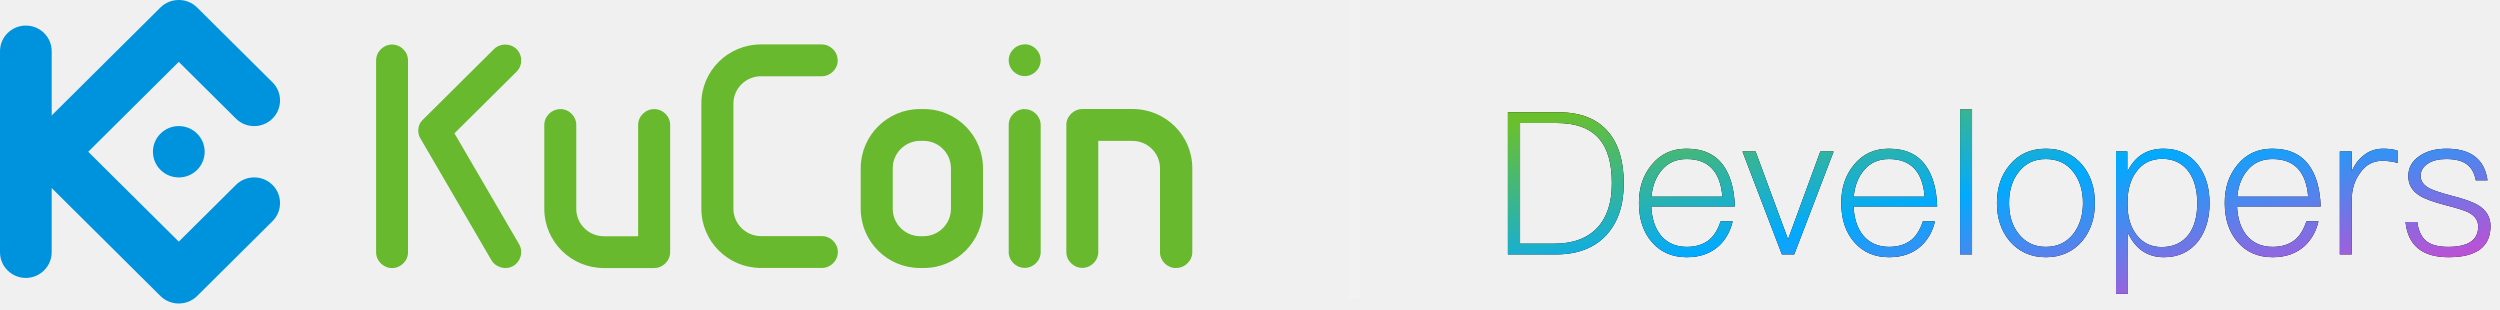
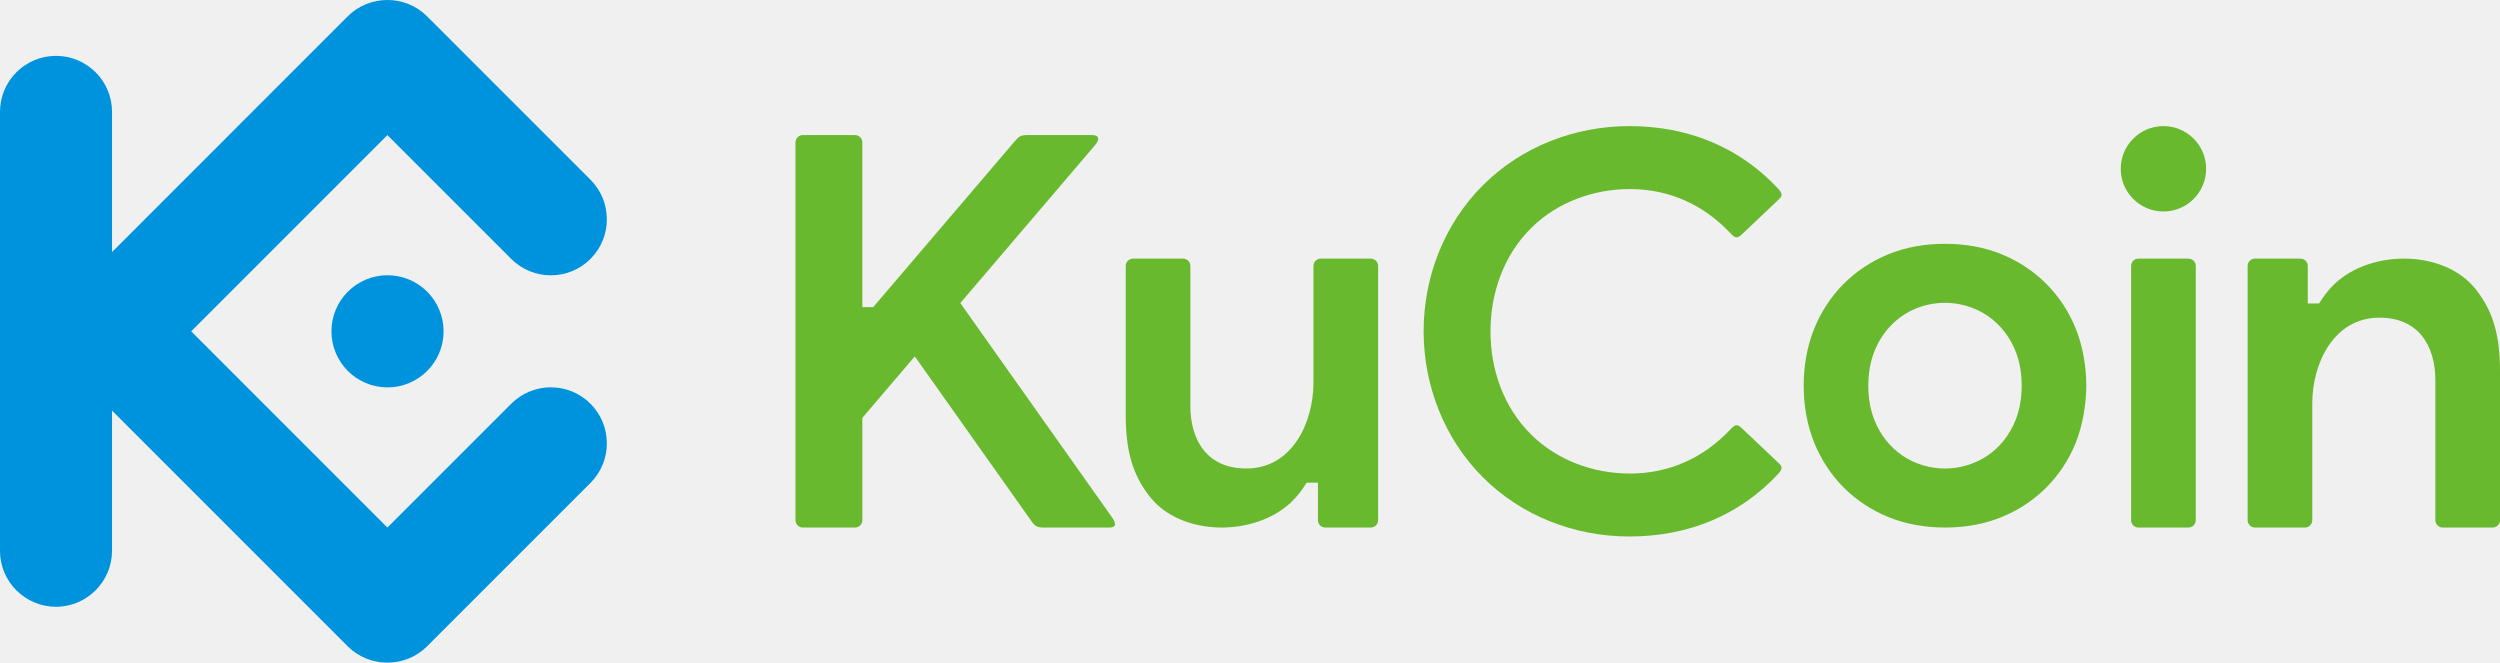
- <svg xmlns="http://www.w3.org/2000/svg" xmlns:xlink="http://www.w3.org/1999/xlink" width="226" height="28" viewBox="0 0 226 28">
+ <svg xmlns="http://www.w3.org/2000/svg" xml:space="preserve" width="400mm" height="106.021mm" style="shape-rendering:geometricPrecision; text-rendering:geometricPrecision; image-rendering:optimizeQuality; fill-rule:evenodd; clip-rule:evenodd" viewBox="0 0 400 106.021">
  <defs>
-     <linearGradient id="api-logo-b" x1="3.945%" x2="94.882%" y1="3.907%" y2="84.059%">
-       <stop offset="0%" stop-color="#6AC02C" />
-       <stop offset="49.81%" stop-color="#01AAFF" />
-       <stop offset="100%" stop-color="#C14FD4" />
-     </linearGradient>
-     <path id="api-logo-a" d="M136.314,10.148 L140.886,10.148 C142.884,10.148 144.396,10.742 145.404,11.948 C146.322,13.028 146.79,14.576 146.79,16.574 C146.79,18.536 146.268,20.084 145.242,21.218 C144.162,22.406 142.632,23 140.652,23 L136.314,23 L136.314,10.148 Z M137.412,11.12 L137.412,22.028 L140.49,22.028 C142.2,22.028 143.514,21.542 144.414,20.57 C145.278,19.634 145.71,18.302 145.71,16.574 C145.71,14.774 145.332,13.442 144.576,12.56 C143.748,11.588 142.452,11.12 140.724,11.12 L137.412,11.12 Z M152.46,13.442 C153.936,13.442 155.034,13.928 155.772,14.936 C156.42,15.818 156.78,17.06 156.834,18.662 L149.274,18.662 C149.328,19.796 149.634,20.696 150.192,21.344 C150.768,21.992 151.524,22.316 152.496,22.316 C153.342,22.316 154.026,22.082 154.548,21.65 C154.98,21.272 155.304,20.732 155.538,20.012 L156.636,20.012 C156.42,20.912 156.006,21.65 155.394,22.226 C154.638,22.91 153.684,23.252 152.496,23.252 C151.182,23.252 150.138,22.802 149.364,21.92 C148.554,21.02 148.158,19.814 148.158,18.338 C148.158,16.97 148.536,15.836 149.31,14.9 C150.102,13.928 151.146,13.442 152.46,13.442 Z M152.478,14.378 C151.56,14.378 150.822,14.684 150.264,15.332 C149.706,15.962 149.382,16.772 149.292,17.78 L155.7,17.78 C155.52,15.512 154.44,14.378 152.478,14.378 Z M157.518,13.694 L158.706,13.694 L161.64,21.632 L164.556,13.694 L165.762,13.694 L162.198,23 L161.082,23 L157.518,13.694 Z M170.748,13.442 C172.224,13.442 173.322,13.928 174.06,14.936 C174.708,15.818 175.068,17.06 175.122,18.662 L167.562,18.662 C167.616,19.796 167.922,20.696 168.48,21.344 C169.056,21.992 169.812,22.316 170.784,22.316 C171.63,22.316 172.314,22.082 172.836,21.65 C173.268,21.272 173.592,20.732 173.826,20.012 L174.924,20.012 C174.708,20.912 174.294,21.65 173.682,22.226 C172.926,22.91 171.972,23.252 170.784,23.252 C169.47,23.252 168.426,22.802 167.652,21.92 C166.842,21.02 166.446,19.814 166.446,18.338 C166.446,16.97 166.824,15.836 167.598,14.9 C168.39,13.928 169.434,13.442 170.748,13.442 Z M170.766,14.378 C169.848,14.378 169.11,14.684 168.552,15.332 C167.994,15.962 167.67,16.772 167.58,17.78 L173.988,17.78 C173.808,15.512 172.728,14.378 170.766,14.378 Z M177.192,9.896 L178.272,9.896 L178.272,23 L177.192,23 L177.192,9.896 Z M184.95,13.442 C186.318,13.442 187.416,13.928 188.244,14.918 C189,15.836 189.378,16.988 189.378,18.356 C189.378,19.724 189,20.858 188.244,21.776 C187.416,22.748 186.318,23.252 184.95,23.252 C183.582,23.252 182.484,22.748 181.656,21.776 C180.9,20.858 180.522,19.724 180.522,18.356 C180.522,16.988 180.9,15.836 181.674,14.918 C182.484,13.928 183.582,13.442 184.95,13.442 Z M184.95,14.378 C183.888,14.378 183.06,14.774 182.448,15.602 C181.89,16.322 181.62,17.24 181.62,18.356 C181.62,19.454 181.89,20.372 182.448,21.092 C183.06,21.902 183.888,22.316 184.95,22.316 C186.012,22.316 186.858,21.902 187.47,21.092 C188.01,20.354 188.298,19.436 188.298,18.356 C188.298,17.24 188.01,16.322 187.47,15.602 C186.858,14.774 186.012,14.378 184.95,14.378 Z M195.588,13.442 C196.902,13.442 197.946,13.928 198.72,14.936 C199.404,15.836 199.746,16.97 199.746,18.374 C199.746,19.742 199.404,20.876 198.738,21.776 C197.982,22.748 196.956,23.252 195.624,23.252 C194.13,23.252 193.05,22.514 192.366,21.056 L192.366,26.564 L191.286,26.564 L191.286,13.694 L192.312,13.694 L192.312,15.53 C192.996,14.126 194.076,13.442 195.588,13.442 Z M195.462,14.36 C194.454,14.36 193.662,14.756 193.104,15.548 C192.582,16.25 192.33,17.168 192.33,18.302 L192.33,18.5 C192.33,19.616 192.6,20.534 193.158,21.254 C193.716,21.974 194.472,22.334 195.426,22.334 C196.488,22.334 197.298,21.938 197.874,21.182 C198.378,20.48 198.63,19.544 198.63,18.374 C198.63,17.204 198.378,16.268 197.892,15.566 C197.316,14.756 196.506,14.36 195.462,14.36 Z M205.416,13.442 C206.892,13.442 207.99,13.928 208.728,14.936 C209.376,15.818 209.736,17.06 209.79,18.662 L202.23,18.662 C202.284,19.796 202.59,20.696 203.148,21.344 C203.724,21.992 204.48,22.316 205.452,22.316 C206.298,22.316 206.982,22.082 207.504,21.65 C207.936,21.272 208.26,20.732 208.494,20.012 L209.592,20.012 C209.376,20.912 208.962,21.65 208.35,22.226 C207.594,22.91 206.64,23.252 205.452,23.252 C204.138,23.252 203.094,22.802 202.32,21.92 C201.51,21.02 201.114,19.814 201.114,18.338 C201.114,16.97 201.492,15.836 202.266,14.9 C203.058,13.928 204.102,13.442 205.416,13.442 Z M205.434,14.378 C204.516,14.378 203.778,14.684 203.22,15.332 C202.662,15.962 202.338,16.772 202.248,17.78 L208.656,17.78 C208.476,15.512 207.396,14.378 205.434,14.378 Z M215.424,13.442 C215.964,13.442 216.414,13.496 216.774,13.64 L216.774,14.738 C216.288,14.594 215.82,14.54 215.352,14.54 C214.524,14.54 213.84,14.9 213.336,15.656 C212.832,16.34 212.598,17.15 212.598,18.086 L212.598,23 L211.518,23 L211.518,13.694 L212.598,13.694 L212.598,15.476 C212.85,14.9 213.192,14.432 213.624,14.09 C214.128,13.658 214.74,13.442 215.424,13.442 Z M221.166,13.442 C223.362,13.442 224.604,14.396 224.874,16.304 L223.812,16.304 C223.686,15.656 223.434,15.188 223.038,14.882 C222.606,14.54 221.976,14.378 221.148,14.378 C220.464,14.378 219.906,14.504 219.474,14.792 C219.042,15.08 218.826,15.44 218.826,15.908 C218.826,16.376 219.096,16.754 219.654,17.042 C220.014,17.222 220.662,17.438 221.616,17.69 C222.75,17.978 223.56,18.266 224.028,18.554 C224.766,19.004 225.144,19.634 225.144,20.426 C225.144,22.298 223.884,23.252 221.364,23.252 C218.97,23.252 217.674,22.19 217.458,20.066 L218.52,20.066 C218.628,20.876 218.916,21.47 219.384,21.83 C219.816,22.154 220.464,22.316 221.328,22.316 C223.128,22.316 224.028,21.704 224.028,20.48 C224.028,19.922 223.722,19.49 223.11,19.184 C222.786,19.022 222.102,18.806 221.04,18.536 C219.96,18.248 219.204,17.978 218.772,17.708 C218.052,17.276 217.71,16.682 217.71,15.926 C217.71,15.17 218.034,14.576 218.718,14.108 C219.366,13.658 220.194,13.442 221.166,13.442 Z" />
+     <style type="text/css">
+    
+     .fil0 {fill:#0093DD}
+     .fil2 {fill:#68B92E}
+     .fil1 {fill:#68B92E;fill-rule:nonzero}
+    
+   </style>
  </defs>
-   <g fill="none" fill-rule="evenodd">
-     <path fill="#0093DD" fill-rule="nonzero" d="M7.976,13.719 L16.161,21.844 L21.327,16.716 C22.238,15.811 23.719,15.811 24.631,16.716 C25.544,17.622 25.544,19.091 24.631,19.996 L17.813,26.764 C16.904,27.665 15.409,27.657 14.508,26.764 L4.673,17 L4.673,22.805 C4.673,24.079 3.62,25.125 2.336,25.125 C1.046,25.125 -1.06759046e-12,24.085 -1.06759046e-12,22.805 L-1.06759046e-12,4.632 C-1.06759046e-12,3.352 1.046,2.312 2.337,2.312 C3.627,2.312 4.673,3.352 4.673,4.632 L4.673,10.437 L14.508,0.673 C15.409,-0.22 16.904,-0.229 17.813,0.673 L24.631,7.441 C25.544,8.345 25.544,9.815 24.631,10.721 C23.719,11.625 22.238,11.627 21.327,10.721 L16.161,5.593 L7.976,13.719 Z M16.165,11.397 C17.456,11.397 18.502,12.437 18.502,13.719 C18.502,15 17.456,16.04 16.165,16.04 C14.873,16.04 13.825,15 13.825,13.719 C13.825,12.437 14.873,11.397 16.164,11.397 L16.165,11.397 Z" />
-     <path fill="#68B92E" fill-rule="nonzero" d="M35.448,4.025 C34.657,4.025 34,4.676 34,5.462 L34,22.796 C34,23.584 34.653,24.234 35.443,24.234 C36.233,24.234 36.885,23.586 36.885,22.802 L36.885,5.465 C36.885,4.675 36.224,4.025 35.435,4.025 L35.448,4.025 Z M46.7,4.442 C46.142,3.887 45.213,3.887 44.653,4.442 L38.176,10.873 C37.695,11.35 37.759,12.092 37.973,12.458 L44.42,23.514 C44.809,24.183 45.718,24.438 46.398,24.042 C47.078,23.644 47.325,22.758 46.93,22.081 L41.082,12.052 L46.701,6.476 C47.262,5.918 47.262,5 46.701,4.442 L46.7,4.442 Z M50.654,9.864 C49.862,9.864 49.205,10.512 49.205,11.296 L49.205,18.88 C49.205,21.832 51.62,24.232 54.596,24.232 L59.136,24.232 C59.924,24.232 60.583,23.576 60.583,22.792 L60.583,11.297 C60.583,10.508 59.93,9.862 59.136,9.862 C58.344,9.862 57.687,10.512 57.687,11.297 L57.687,21.356 L54.593,21.356 C53.214,21.356 52.094,20.247 52.094,18.88 L52.094,11.296 C52.094,10.504 51.441,9.856 50.643,9.856 L50.654,9.864 Z M75.724,5.456 C75.724,4.664 75.067,4.016 74.276,4.016 L68.787,4.016 C65.813,4.016 63.403,6.408 63.403,9.36 L63.403,18.872 C63.403,21.824 65.821,24.224 68.795,24.224 L74.292,24.224 C75.09,24.224 75.743,23.568 75.743,22.784 C75.743,22 75.09,21.344 74.292,21.344 L68.795,21.344 C67.416,21.344 66.3,20.232 66.3,18.864 L66.3,9.369 C66.3,8.001 67.417,6.893 68.795,6.893 L74.283,6.893 C75.075,6.893 75.73,6.242 75.73,5.455 L75.724,5.456 Z M92.634,4.016 C91.84,4.016 91.186,4.664 91.186,5.448 C91.186,6.232 91.84,6.88 92.634,6.88 C93.424,6.88 94.077,6.232 94.077,5.44 C94.077,4.648 93.424,4 92.626,4 L92.634,4.016 Z M92.634,9.856 C91.84,9.856 91.186,10.504 91.186,11.288 L91.186,22.784 C91.186,23.568 91.84,24.216 92.634,24.216 C93.424,24.216 94.077,23.568 94.077,22.776 L94.077,11.305 C94.077,10.518 93.424,9.868 92.626,9.868 L92.634,9.856 Z M106.337,24.224 C107.128,24.224 107.785,23.568 107.785,22.784 L107.785,15.208 C107.785,12.248 105.371,9.856 102.395,9.856 L97.849,9.856 C97.059,9.856 96.398,10.512 96.398,11.288 L96.398,22.784 C96.398,23.568 97.051,24.216 97.841,24.216 C98.631,24.216 99.284,23.56 99.284,22.776 L99.284,12.737 L102.37,12.737 C103.745,12.737 104.863,13.846 104.863,15.213 L104.863,22.795 C104.863,23.582 105.515,24.232 106.308,24.232 L106.337,24.224 Z M77.808,15.209 C77.808,12.265 80.206,9.859 83.167,9.859 L83.528,9.859 C86.478,9.859 88.862,12.271 88.862,15.206 L88.862,18.878 C88.862,21.814 86.478,24.222 83.528,24.226 L83.167,24.226 C80.205,24.229 77.808,21.821 77.808,18.877 L77.808,15.205 L77.808,15.209 Z M85.964,15.209 C85.964,13.843 84.852,12.733 83.476,12.733 L83.192,12.733 C81.817,12.733 80.704,13.845 80.704,15.21 L80.704,18.88 C80.704,20.24 81.817,21.352 83.192,21.352 L83.476,21.352 C84.851,21.352 85.965,20.24 85.965,18.872 L85.965,15.2 L85.964,15.209 Z" />
-     <rect width="1" height="27" x="122" fill="#FFF" fill-opacity=".16" />
-     <use fill="#000" xlink:href="#api-logo-a" />
-     <use fill="url(#api-logo-b)" xlink:href="#api-logo-a" />
+   <g id="图层_x0020_1">
+     <g id="_52135800">
+       <path id="_52137048" class="fil0" d="M30.591 53.011l31.393 31.398 19.814 -19.813c3.5,-3.5 9.176,-3.5 12.675,0 3.499,3.499 3.499,9.175 0,12.674l-26.151 26.151c-3.483,3.483 -9.224,3.451 -12.674,0l-37.723 -37.728 -0.001 22.429c0,4.923 -4.026,8.963 -8.963,8.963 -4.937,0 -8.961,-4.014 -8.961,-8.962l0 -70.223c0,-4.948 4.012,-8.962 8.961,-8.962 4.949,0 8.963,4.015 8.963,8.962l0 22.429 37.724 -37.728c3.451,-3.451 9.191,-3.483 12.674,0l26.151 26.151c3.5,3.499 3.499,9.175 0,12.674 -3.499,3.499 -9.175,3.499 -12.675,0l-19.814 -19.813 -31.393 31.398zm31.411 -8.971c4.954,0 8.971,4.017 8.971,8.971 0,4.954 -4.017,8.971 -8.971,8.971 -4.954,0 -8.971,-4.017 -8.971,-8.971 0,-4.954 4.017,-8.971 8.971,-8.971z" />
+       <path id="_52136472" class="fil1" d="M128.445 21.612c-0.642,0 -1.169,0.527 -1.169,1.169 0,20.185 0,40.27 0,60.456 0,0.643 0.526,1.169 1.169,1.169l8.363 -0.001c0.642,0 1.169,-0.525 1.169,-1.169l0 -16.381 8.391 -9.832 18.705 26.421c0.575,0.81 0.952,0.962 2.009,0.962l10.428 0c0.827,0 1.31,-0.363 0.383,-1.674l-24.243 -34.243 21.506 -25.202c1.045,-1.225 0.449,-1.674 -0.383,-1.674l-10.379 0c-1.063,0 -1.363,0.204 -2.009,0.962l-22.67 26.564c-0.579,0 -1.16,0 -1.74,0l0 -26.357c0,-0.644 -0.527,-1.169 -1.169,-1.169l-8.363 -0.001z" />
+       <path id="_52137024" class="fil1" d="M210.87 77.233c0,2.002 0.001,4.003 0.001,6.005 0,0.641 0.528,1.169 1.169,1.169l7.286 -0.001c0.64,0 1.169,-0.525 1.169,-1.169l0 -40.69c0,-0.644 -0.529,-1.169 -1.169,-1.169l-8.005 -0.001c-0.642,0 -1.169,0.528 -1.169,1.169l0 18.711c0,6.301 -3.374,13.702 -10.743,13.702 -6.242,0 -8.95,-4.467 -8.95,-10.026l0 -22.387c0,-0.644 -0.53,-1.169 -1.169,-1.169l-8.005 -0.001c-0.642,0 -1.169,0.528 -1.169,1.169l0 23.822c0,5.429 0.948,9.48 3.926,13.192 5.051,6.296 16.649,6.338 22.507,0.834 0.997,-0.937 1.791,-2.005 2.513,-3.162 0.603,0 1.206,0 1.808,0z" />
+       <path id="_52136688" class="fil1" d="M284.53 74.043l-5.89 -5.583c-0.735,-0.697 -1.095,-0.475 -1.791,0.261 -4.252,4.51 -9.716,7.045 -16.061,7.045 -5.826,0 -11.597,-2.093 -15.778,-6.21 -4.428,-4.361 -6.533,-10.404 -6.533,-16.548 0,-6.112 2.121,-12.203 6.533,-16.548 4.18,-4.117 9.952,-6.21 15.778,-6.21 6.345,0 11.809,2.535 16.061,7.045 0.696,0.736 1.056,0.958 1.791,0.261l5.89 -5.583c0.424,-0.402 0.921,-0.763 0.012,-1.744 -6.266,-6.757 -14.565,-10.052 -23.843,-10.052 -8.737,0 -17.237,3.271 -23.444,9.477 -6.188,6.188 -9.477,14.675 -9.477,23.354 0,8.668 3.32,17.197 9.477,23.354 6.207,6.207 14.707,9.477 23.444,9.477 9.277,0 17.577,-3.295 23.843,-10.052 0.909,-0.981 0.413,-1.342 -0.012,-1.744z" />
+       <path id="_52136760" class="fil1" d="M342.148 84.404c-0.64,0 -1.169,-0.527 -1.169,-1.168l0 -40.689c0,-0.642 0.527,-1.169 1.169,-1.169l8.005 0.001c0.641,0 1.169,0.526 1.169,1.169l0 40.687c0,0.643 -0.53,1.169 -1.169,1.169l-8.005 0z" />
+       <path id="_52135944" class="fil1" d="M369.246 48.552c0,-2.003 -0.001,-4.003 -0.001,-6.005 0,-0.641 -0.528,-1.169 -1.169,-1.169l-7.286 0.001c-0.64,0 -1.169,0.525 -1.169,1.169l0 40.69c0,0.644 0.529,1.169 1.169,1.169l8.005 0.001c0.642,0 1.169,-0.528 1.169,-1.169l0 -18.711c0,-6.301 3.374,-13.702 10.743,-13.702 6.242,0 8.95,4.467 8.95,10.026l0 22.387c0,0.644 0.53,1.169 1.169,1.169l8.005 0.001c0.642,0 1.169,-0.528 1.169,-1.169l0 -23.823c0,-5.429 -0.948,-9.48 -3.926,-13.192 -5.051,-6.296 -16.649,-6.338 -22.507,-0.834 -0.997,0.937 -1.791,2.005 -2.513,3.162 -0.603,0 -1.206,0 -1.808,0z" />
+       <circle id="_52135896" class="fil2" cx="346.15" cy="27.008" r="6.83" />
+       <path id="_52135824" class="fil1" d="M311.2 39.008c-3.115,0 -6.217,0.509 -9.104,1.693 -5.437,2.23 -9.6,6.411 -11.81,11.855 -1.179,2.906 -1.696,6.021 -1.696,9.151 0,3.129 0.516,6.244 1.696,9.152 2.21,5.444 6.373,9.625 11.81,11.855 2.886,1.184 5.993,1.693 9.104,1.693 3.111,0 6.218,-0.509 9.103,-1.693 5.436,-2.228 9.602,-6.412 11.81,-11.855 1.129,-2.782 1.696,-6.329 1.696,-9.152 0,-2.822 -0.508,-6.22 -1.696,-9.151 -2.207,-5.443 -6.376,-9.627 -11.81,-11.855 -2.892,-1.187 -5.988,-1.693 -9.103,-1.693zm0 35.953c-2.381,0 -4.741,-0.681 -6.733,-2.015 -2.077,-1.39 -3.614,-3.386 -4.541,-5.689 -0.708,-1.758 -0.994,-3.66 -0.994,-5.55 0,-1.89 0.285,-3.79 0.994,-5.55 1.23,-3.061 3.547,-5.533 6.615,-6.797 1.475,-0.607 3.072,-0.907 4.659,-0.907 1.587,0 3.143,0.314 4.609,0.904 3.098,1.248 5.426,3.718 6.665,6.8 0.708,1.76 0.994,3.66 0.994,5.55 0,1.89 -0.285,3.793 -0.994,5.55 -0.935,2.316 -2.471,4.312 -4.555,5.692 -1.979,1.311 -4.338,2.012 -6.719,2.012z" />
+     </g>
  </g>
</svg>
